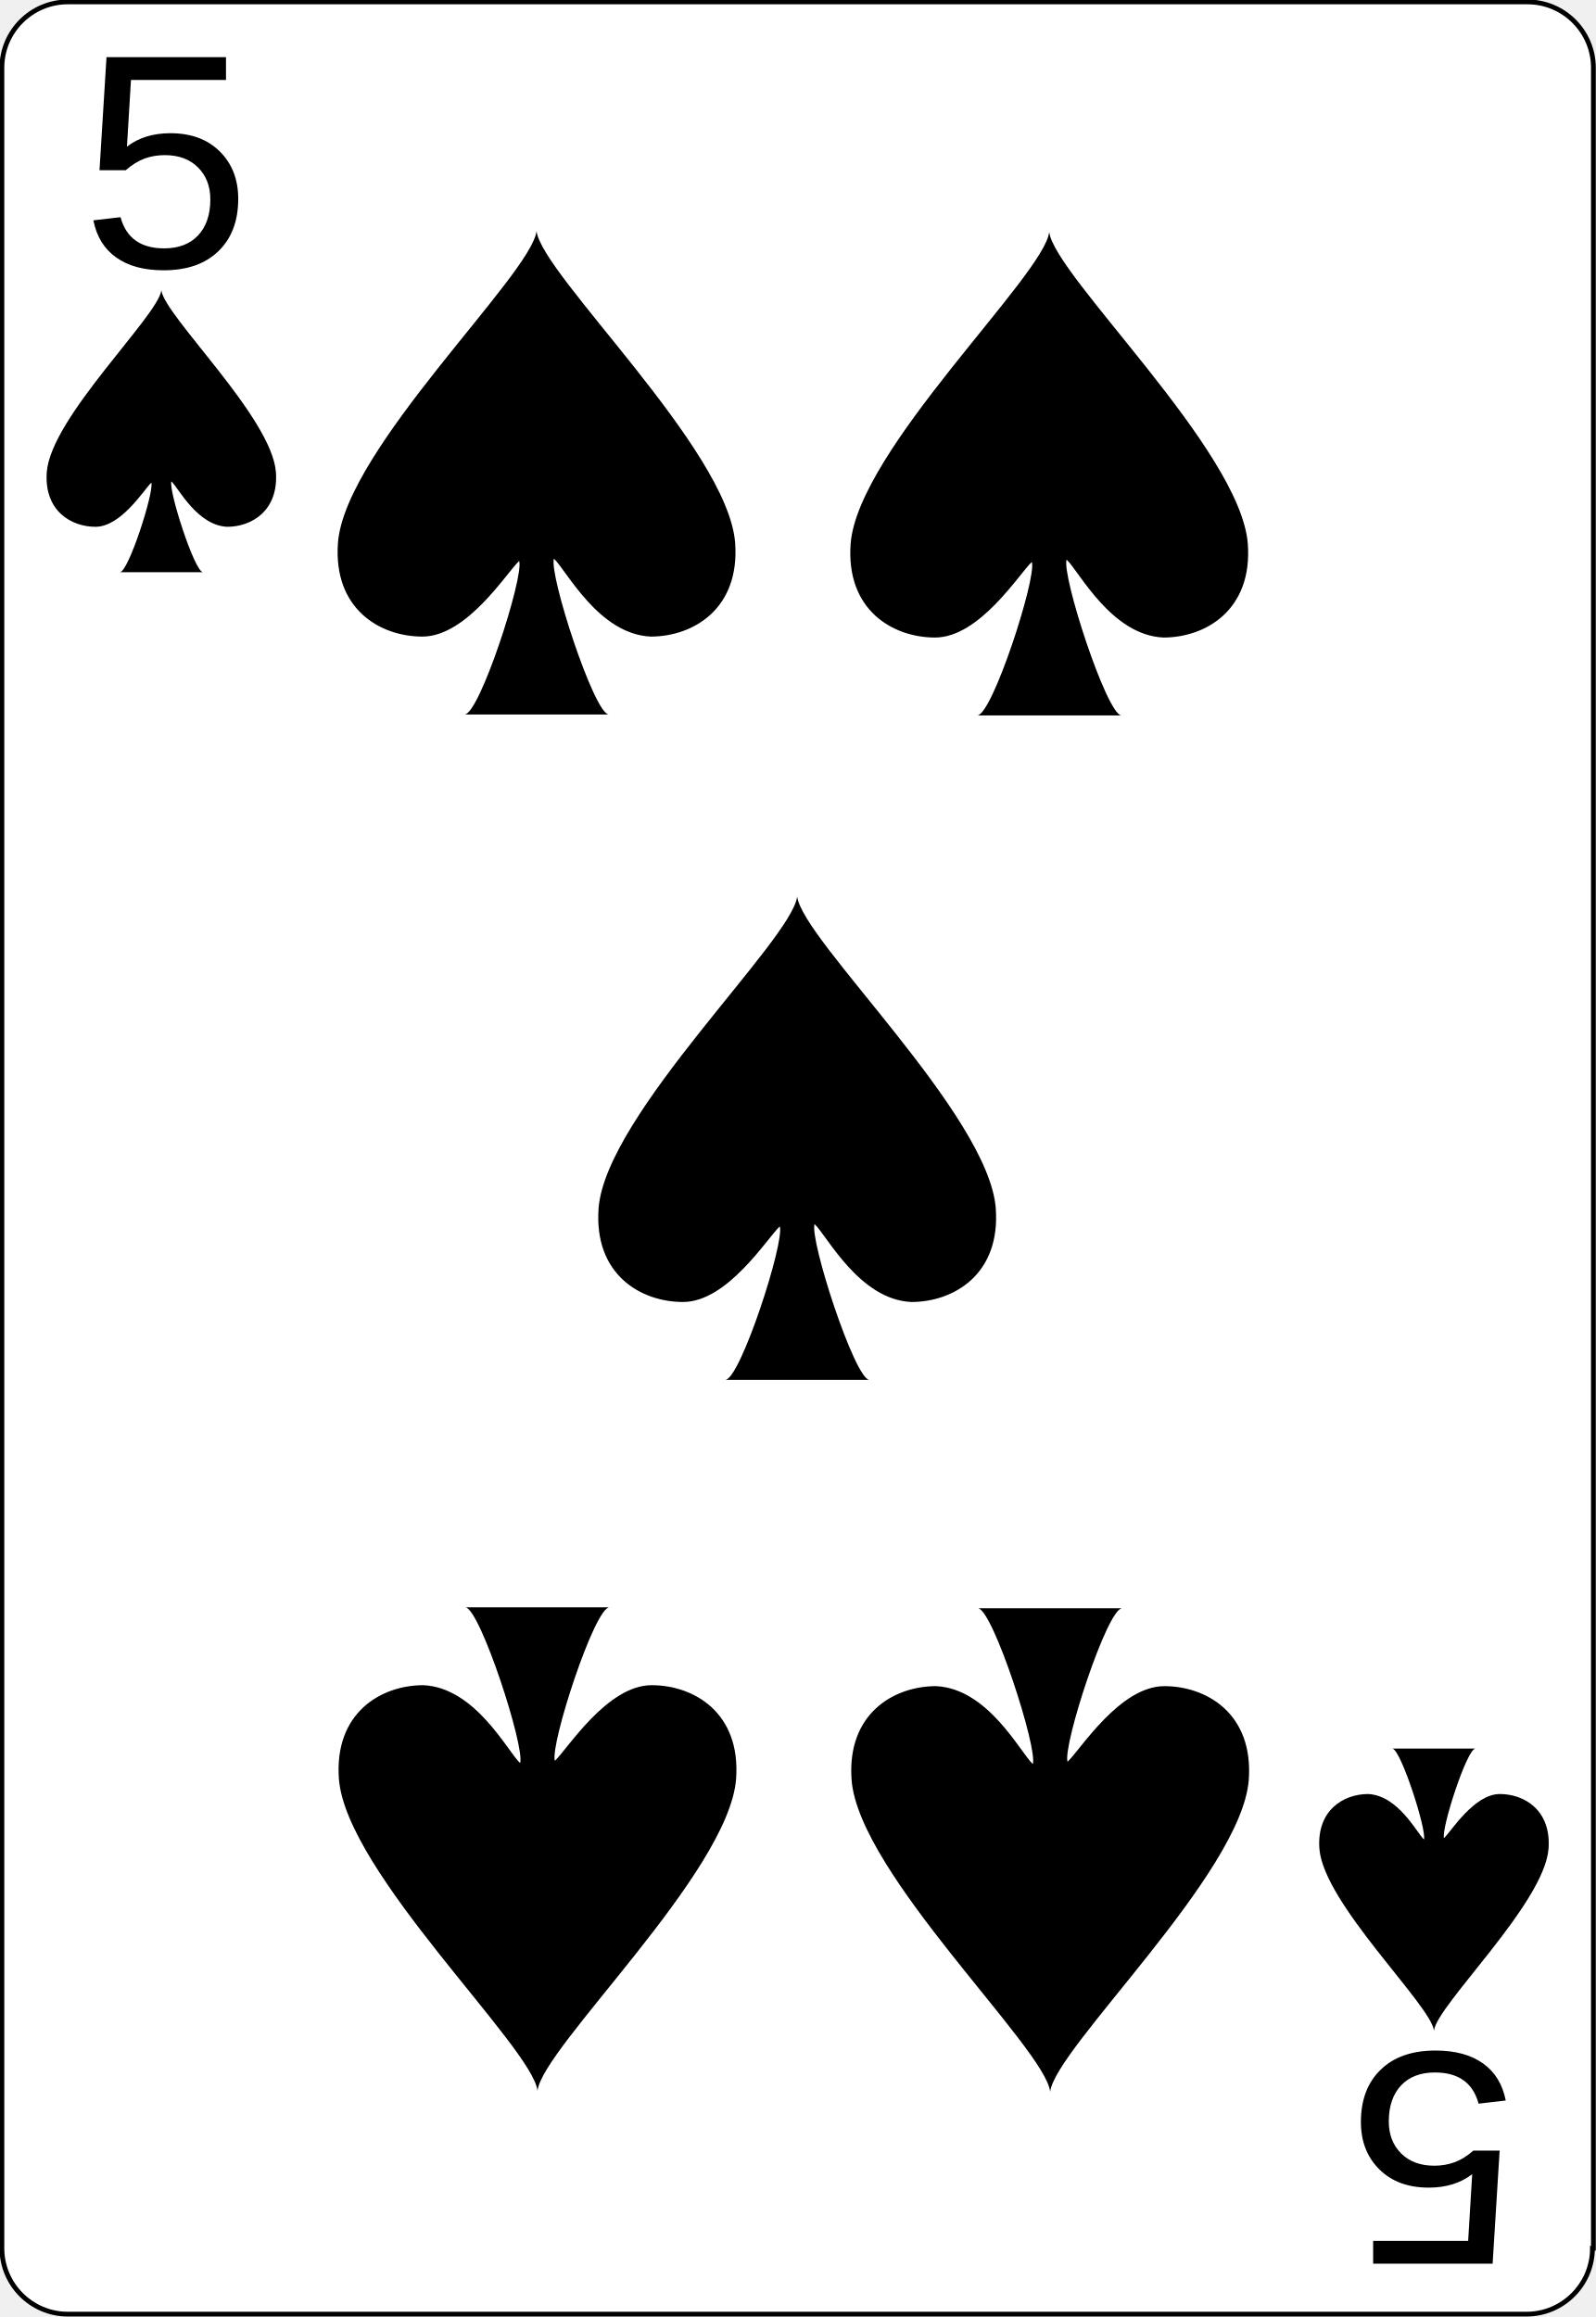
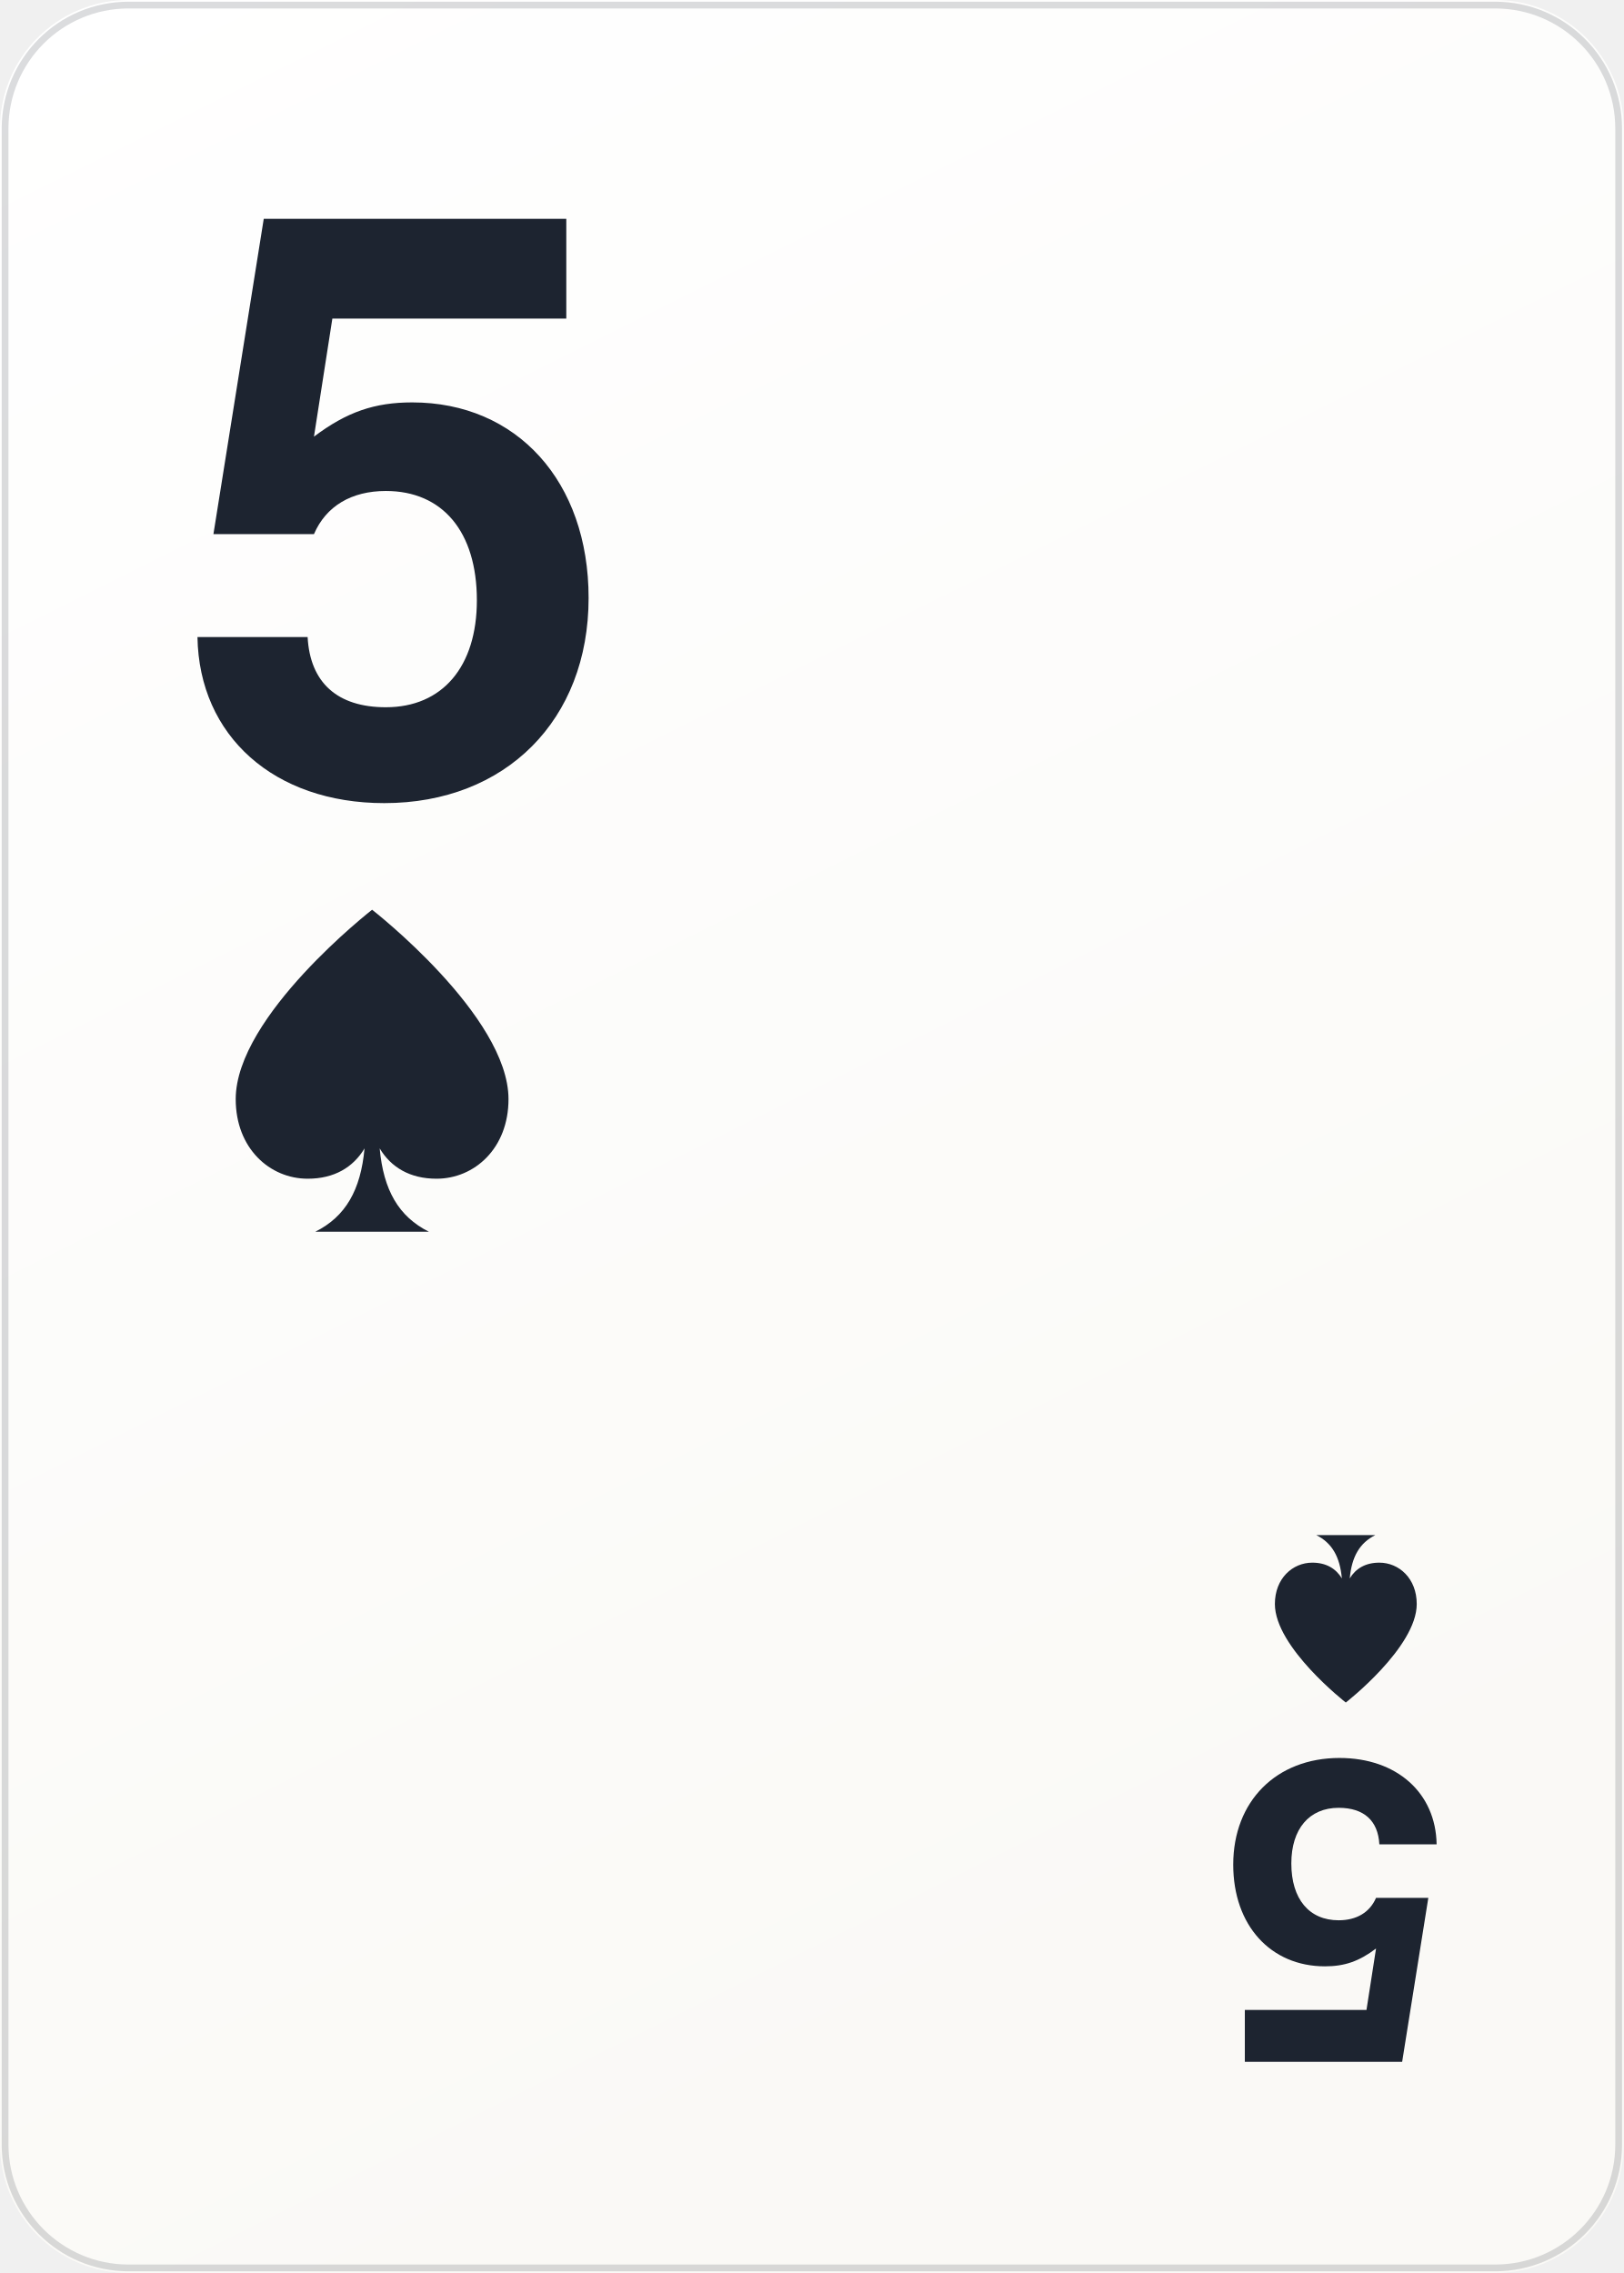
- <svg xmlns="http://www.w3.org/2000/svg" width="167.1pt" height="242.7pt" viewBox="0 0 167.1 242.7" xml:space="preserve" id="svg2" version="1.1">
-   <defs id="defs41" />
-   <g id="Layer_x0020_1" style="fill-rule:nonzero;clip-rule:nonzero;stroke:#000000;stroke-miterlimit:4;">
-     <path style="fill:#FFFFFF;stroke-width:0.5;" d="M166.8,235.5c0,3.8-3.1,6.9-6.9,6.9H7.1c-3.8,0-6.9-3.1-6.9-6.9V7.1C0.2,3.3,3.3,0.2,7.1,0.2h152.9 c3.8,0,6.9,3.1,6.9,6.9v228.4z" id="path5" />
-     <g style="stroke:none;" id="g7">
-       <g id="g9" />
+ <svg xmlns="http://www.w3.org/2000/svg" viewBox="0 0 240 336" width="240" height="336">
+   <defs>
+     <linearGradient id="g" x1="0" y1="0" x2=".35" y2="1">
+       <stop offset="0" stop-color="#ffffff" />
+       <stop offset="1" stop-color="#faf9f6" />
+     </linearGradient>
+     <clipPath id="c">
+       <rect width="240" height="336" rx="19" />
+     </clipPath>
+   </defs>
+   <g clip-path="url(#c)">
+     <rect width="240" height="336" fill="url(#g)" />
+     <g transform="translate(26 30)">
+       <text x="0" y="86" font-family="'Helvetica Neue', Helvetica, Arial, sans-serif" font-size="118" font-weight="700" letter-spacing="-3" fill="#1d2430">5</text>
+       <g transform="translate(1 100) scale(.56)" fill="#1d2430">
+         <path d="M50 8C50 8 14 36 14 58c0 13 9 21 19 21 7 0 12-3 15-8-1 11-5 18-13 22h30c-8-4-12-11-13-22 3 5 8 8 15 8 10 0 19-8 19-21C86 36 50 8 50 8z" />
+       </g>
    </g>
-     <g id="g15" />
-     <g id="g19" />
-     <g style="stroke:none;" id="g23">
-       <g id="g25" />
-     </g>
-     <g style="stroke:none;" id="g31">
-       <g id="g33" />
+     <g transform="translate(214 306) rotate(180) scale(.52)">
+       <text x="0" y="86" font-family="'Helvetica Neue', Helvetica, Arial, sans-serif" font-size="118" font-weight="700" letter-spacing="-3" fill="#1d2430">5</text>
+       <g transform="translate(1 100) scale(.56)" fill="#1d2430">
+         <path d="M50 8C50 8 14 36 14 58c0 13 9 21 19 21 7 0 12-3 15-8-1 11-5 18-13 22h30c-8-4-12-11-13-22 3 5 8 8 15 8 10 0 19-8 19-21C86 36 50 8 50 8z" />
+       </g>
    </g>
  </g>
-   <text xml:space="preserve" style="font-size:32px;font-style:normal;font-weight:normal;line-height:125%;letter-spacing:0px;word-spacing:0px;fill:#000000;fill-opacity:1;stroke:none;font-family:Bitstream Vera Sans" x="8.5" y="28" id="text3788">
-     <tspan id="tspan3790" x="8.5" y="28" style="font-style:normal;font-variant:normal;font-weight:normal;font-stretch:normal;font-family:Arial;-inkscape-font-specification:Arial">5</tspan>
-   </text>
-   <g transform="matrix(1.5,0,0,1.4,16.9,45.1)" id="layer1-7">
-     <path id="sl" d="M 8,3.1 C 7.7,-1 0.2,-8.6 0,-10.5 c -0.2,1.9 -7.7,9.5 -8,13.6 -0.2,2.9 1.7,4.1 3.4,4.1 1.8,0 3.4,-2.8 3.9,-3.3 0.2,0.7 -1.6,6.7 -2.2,6.7 l 5.8,0 C 2.3,10.5 0.5,4.5 0.7,3.8 1.2,4.3 2.5,7.1 4.6,7.2 6.3,7.2 8.2,6 8,3.1 z" style="fill:#000000" />
-   </g>
-   <g transform="matrix(2.6,0,0,2.4,56.2,49.4)" id="layer1-7-88">
-     <path id="sl-4" d="M 8,3.1 C 7.7,-1 0.2,-8.6 0,-10.5 c -0.2,1.9 -7.7,9.5 -8,13.6 -0.2,2.9 1.7,4.1 3.4,4.1 1.8,0 3.4,-2.8 3.9,-3.3 0.2,0.7 -1.6,6.7 -2.2,6.7 l 5.8,0 C 2.3,10.5 0.5,4.5 0.7,3.8 1.2,4.3 2.5,7.1 4.6,7.2 6.3,7.2 8.2,6 8,3.1 z" style="fill:#000000" />
-   </g>
-   <text xml:space="preserve" style="font-size:32px;font-style:normal;font-weight:normal;line-height:125%;letter-spacing:0px;word-spacing:0px;fill:#000000;fill-opacity:1;stroke:none;font-family:Bitstream Vera Sans" x="-159" y="-215.1" id="text3788-7" transform="scale(-1,-1)">
-     <tspan id="tspan3790-6" x="-159" y="-215.1" style="font-style:normal;font-variant:normal;font-weight:normal;font-stretch:normal;font-family:Arial;-inkscape-font-specification:Arial">5</tspan>
-   </text>
-   <g transform="matrix(-1.5,0,0,-1.4,150.2,198)" id="layer1-7-3">
-     <path id="sl-1" d="M 8,3.1 C 7.7,-1 0.2,-8.6 0,-10.5 c -0.2,1.9 -7.7,9.5 -8,13.6 -0.2,2.9 1.7,4.1 3.4,4.1 1.8,0 3.4,-2.8 3.9,-3.3 0.2,0.7 -1.6,6.7 -2.2,6.7 l 5.8,0 C 2.3,10.5 0.5,4.5 0.7,3.8 1.2,4.3 2.5,7.1 4.6,7.2 6.3,7.2 8.2,6 8,3.1 z" style="fill:#000000" />
-   </g>
-   <g transform="matrix(-2.6,0,0,-2.4,56.3,193.8)" id="layer1-7-88-7">
-     <path id="sl-4-5" d="M 8,3.1 C 7.7,-1 0.2,-8.6 0,-10.5 c -0.2,1.9 -7.7,9.5 -8,13.6 -0.2,2.9 1.7,4.1 3.4,4.1 1.8,0 3.4,-2.8 3.9,-3.3 0.2,0.7 -1.6,6.7 -2.2,6.7 l 5.8,0 C 2.3,10.5 0.5,4.5 0.7,3.8 1.2,4.3 2.5,7.1 4.6,7.2 6.3,7.2 8.2,6 8,3.1 z" style="fill:#000000" />
-   </g>
-   <g transform="matrix(2.6,0,0,2.4,83.5,119.1)" id="layer1-7-88-6">
-     <path id="sl-4-8" d="M 8,3.1 C 7.7,-1 0.2,-8.6 0,-10.5 c -0.2,1.9 -7.7,9.5 -8,13.6 -0.2,2.9 1.7,4.1 3.4,4.1 1.8,0 3.4,-2.8 3.9,-3.3 0.2,0.7 -1.6,6.7 -2.2,6.7 l 5.8,0 C 2.3,10.5 0.5,4.5 0.7,3.8 1.2,4.3 2.5,7.1 4.6,7.2 6.3,7.2 8.2,6 8,3.1 z" style="fill:#000000" />
-   </g>
-   <g transform="matrix(2.6,0,0,2.4,109.9,49.5)" id="layer1-7-88-8">
-     <path id="sl-4-9" d="M 8,3.1 C 7.7,-1 0.2,-8.6 0,-10.5 c -0.2,1.9 -7.7,9.5 -8,13.6 -0.2,2.9 1.7,4.1 3.4,4.1 1.8,0 3.4,-2.8 3.9,-3.3 0.2,0.7 -1.6,6.7 -2.2,6.7 l 5.8,0 C 2.3,10.5 0.5,4.5 0.7,3.8 1.2,4.3 2.5,7.1 4.6,7.2 6.3,7.2 8.2,6 8,3.1 z" style="fill:#000000" />
-   </g>
-   <g transform="matrix(-2.6,0,0,-2.4,110,193.9)" id="layer1-7-88-7-2">
-     <path id="sl-4-5-6" d="M 8,3.1 C 7.7,-1 0.2,-8.6 0,-10.5 c -0.2,1.9 -7.7,9.5 -8,13.6 -0.2,2.9 1.7,4.1 3.4,4.1 1.8,0 3.4,-2.8 3.9,-3.3 0.2,0.7 -1.6,6.7 -2.2,6.7 l 5.8,0 C 2.3,10.5 0.5,4.5 0.7,3.8 1.2,4.3 2.5,7.1 4.6,7.2 6.3,7.2 8.2,6 8,3.1 z" style="fill:#000000" />
-   </g>
+   <rect x=".75" y=".75" width="238.5" height="334.5" rx="18.25" fill="none" stroke="#1d2430" stroke-opacity=".16" />
</svg>
